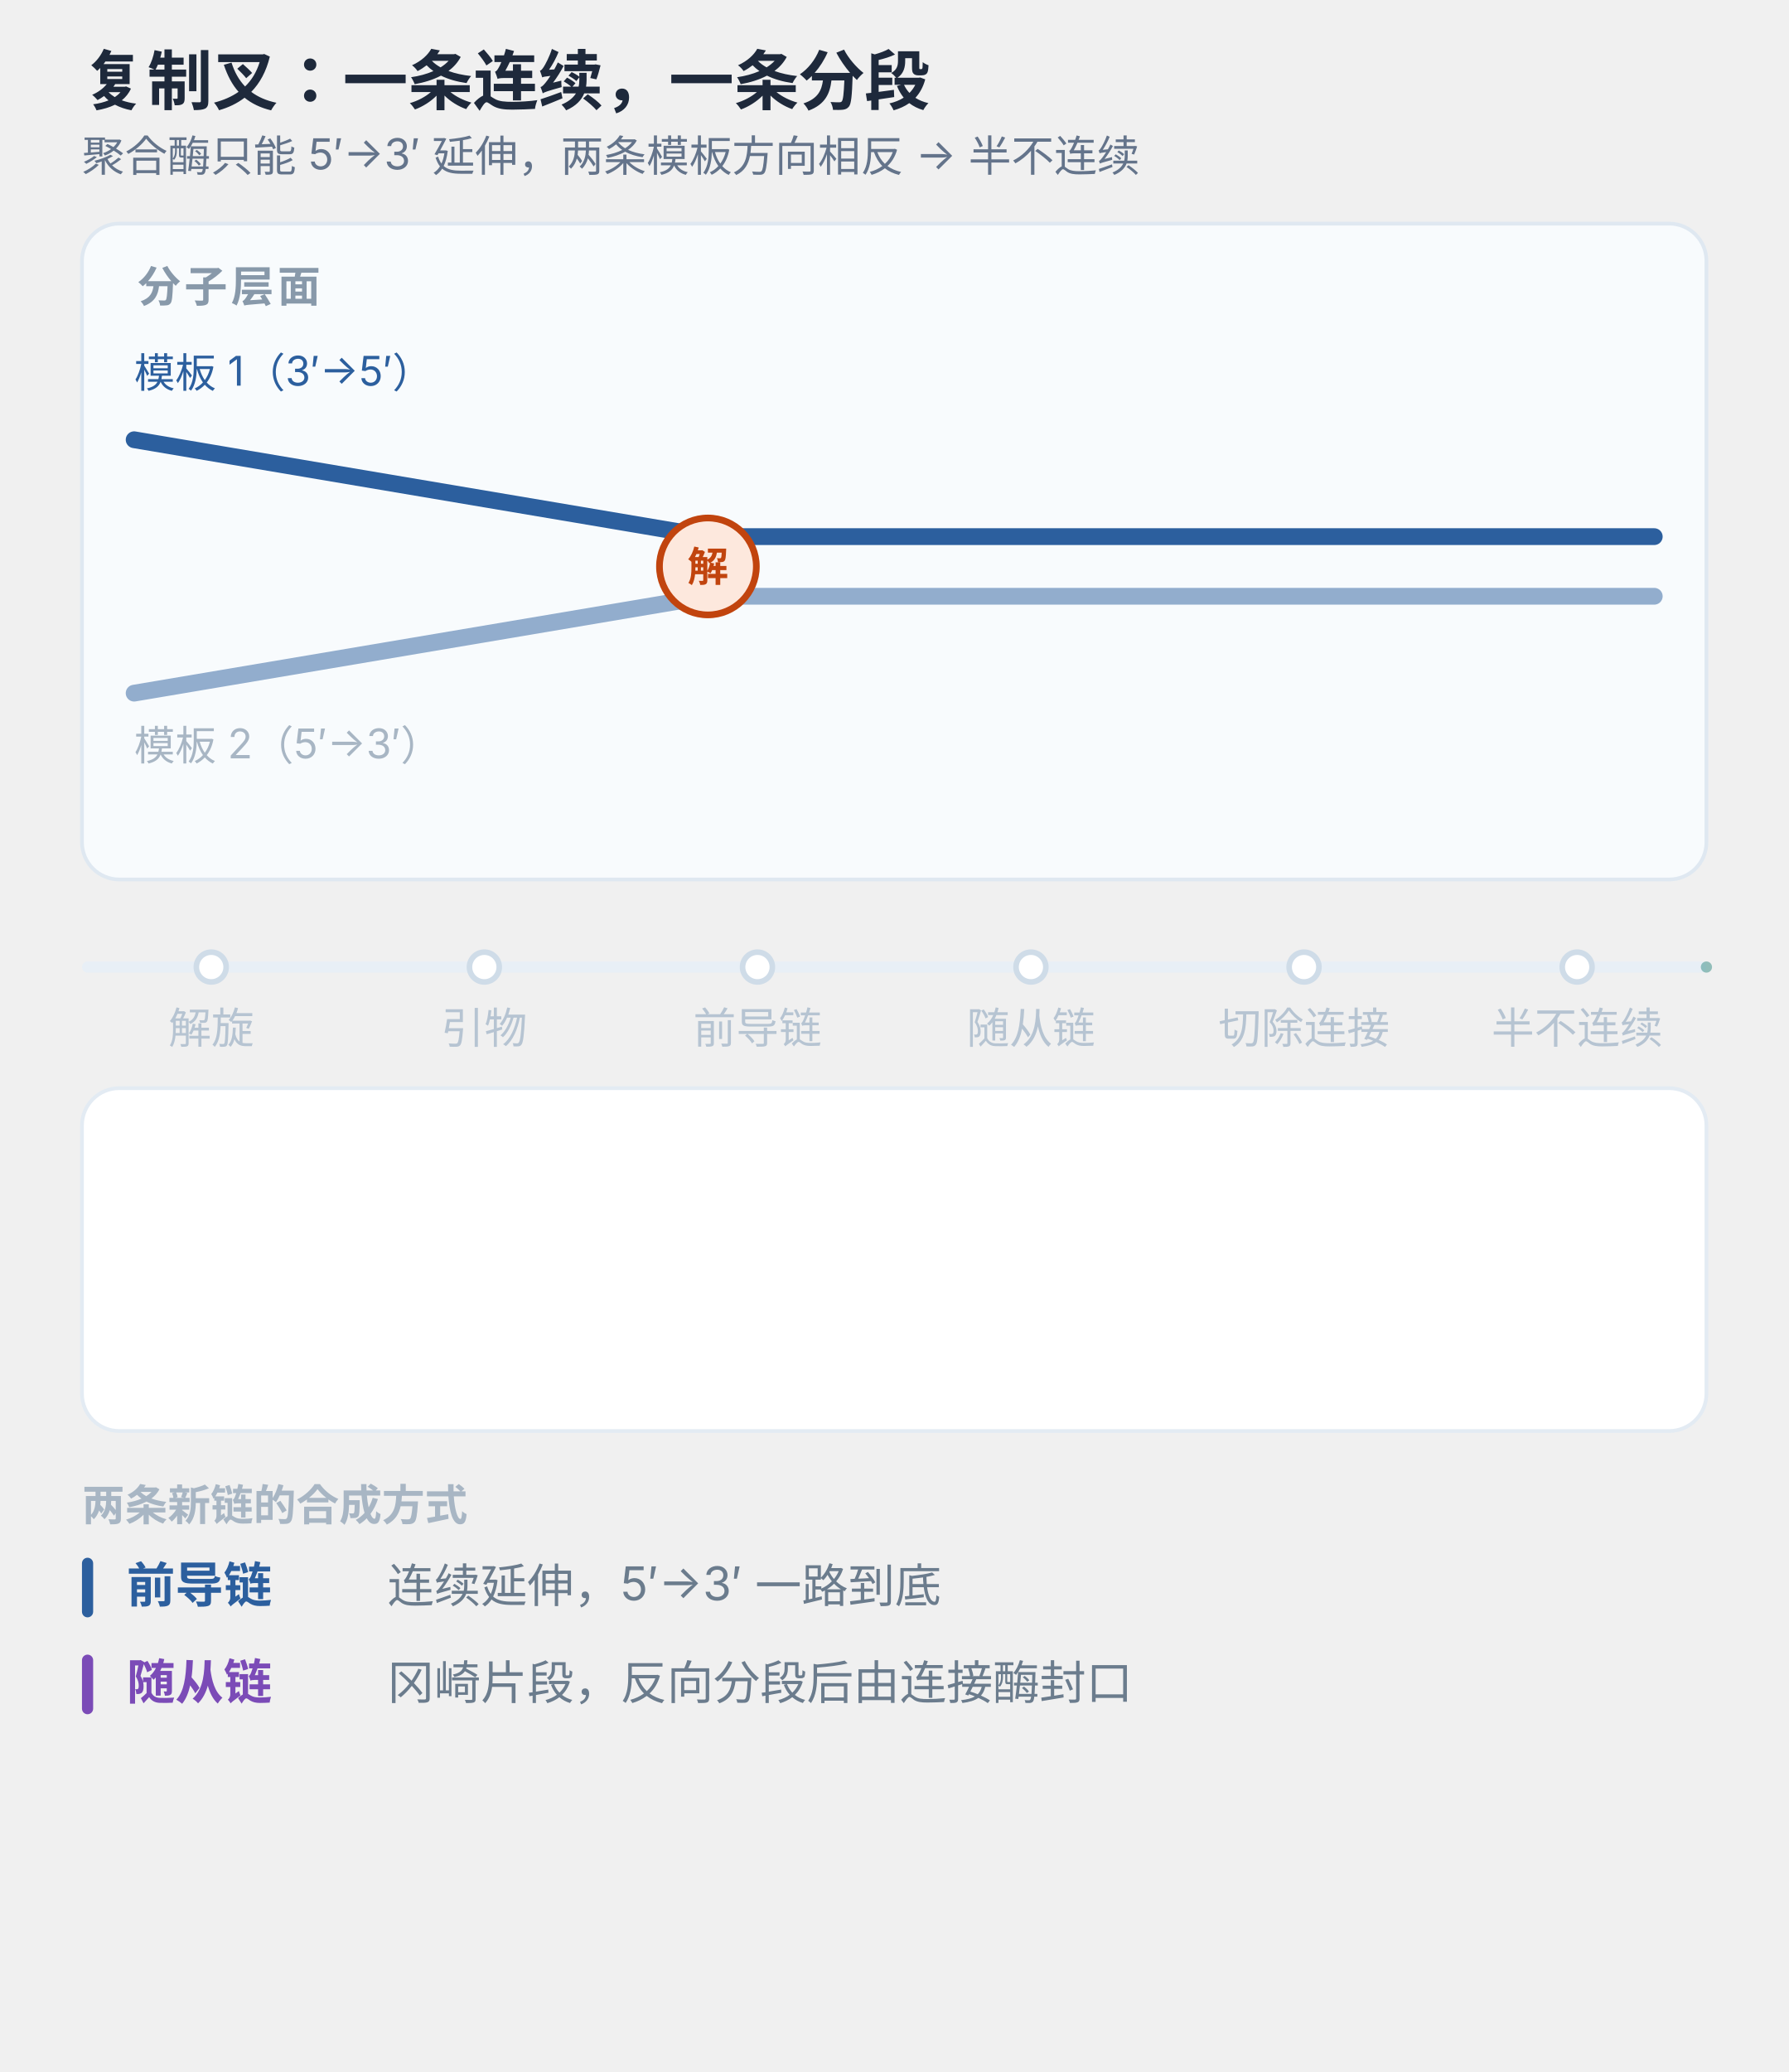
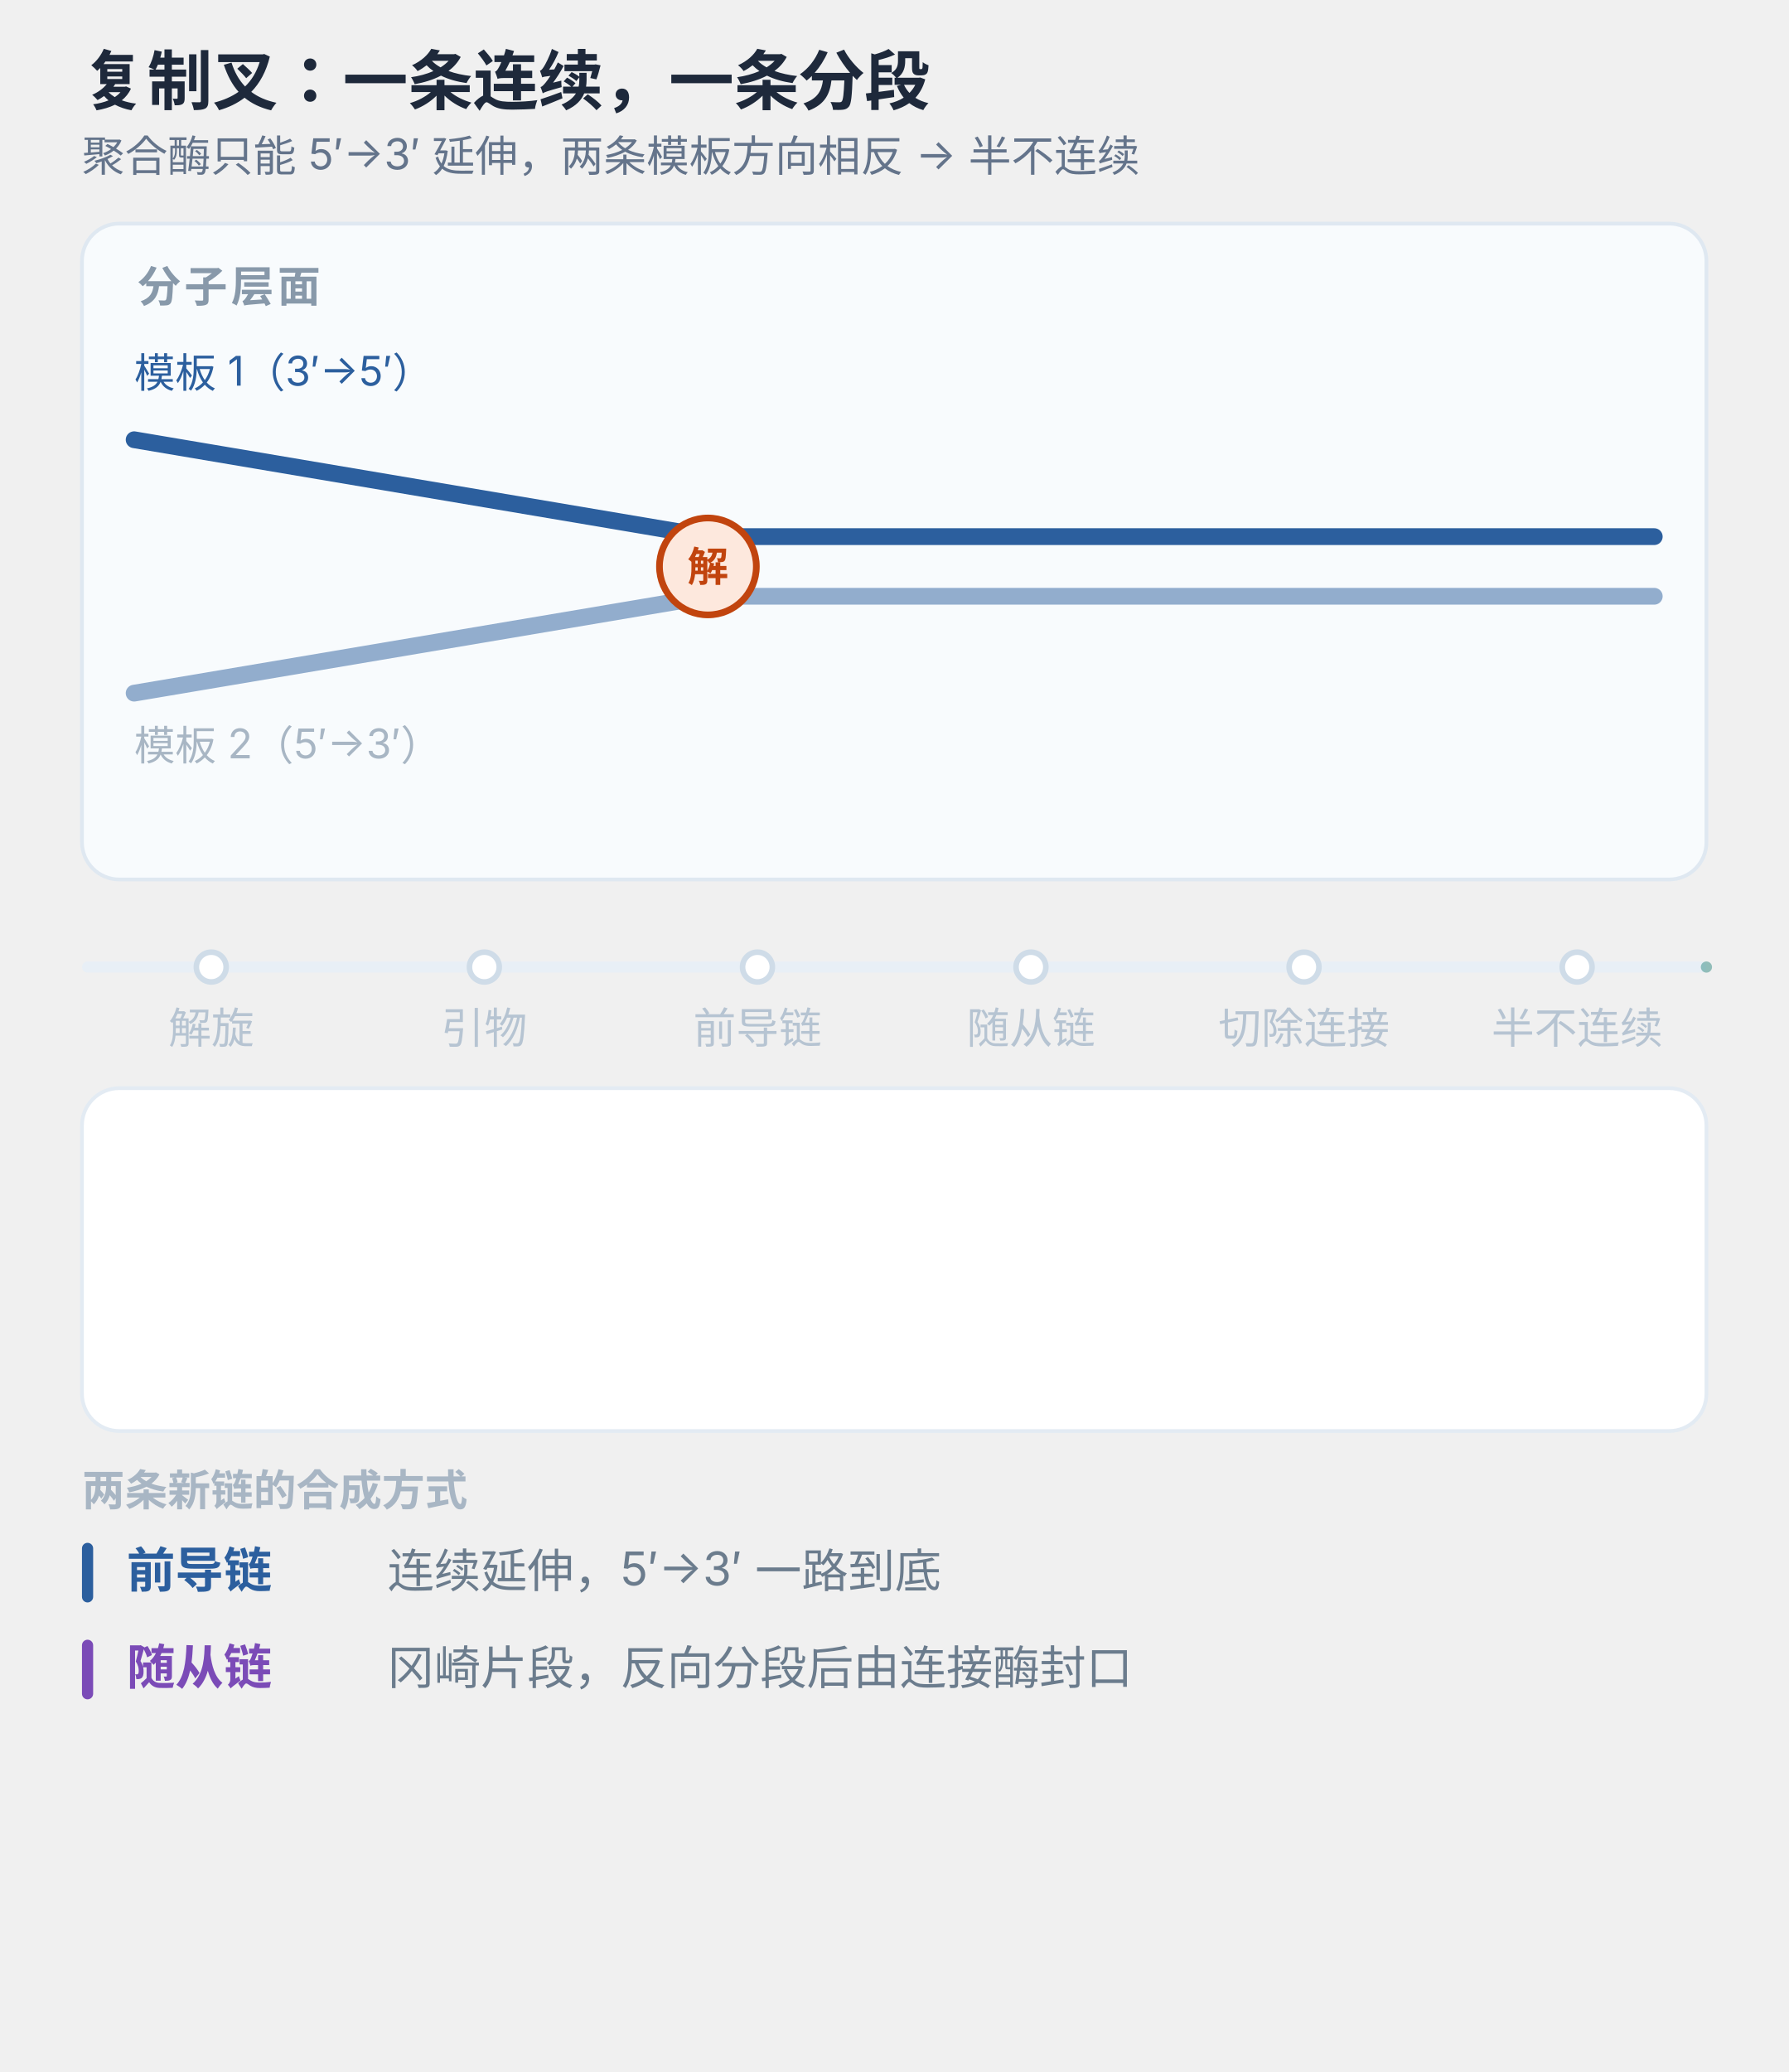
<svg xmlns="http://www.w3.org/2000/svg" viewBox="0 0 480 556" role="img" aria-labelledby="ft fd" style="background:#ffffff">
  <text x="22" y="28" font-size="17.5" font-weight="700" fill="#1e293b" font-family="-apple-system,'PingFang SC','Microsoft YaHei',sans-serif">复制叉：一条连续，一条分段</text>
  <text x="22" y="46" font-size="11.5" fill="#64748b" font-family="-apple-system,'PingFang SC','Microsoft YaHei',sans-serif">聚合酶只能 5′→3′ 延伸，两条模板方向相反 → 半不连续</text>
  <rect x="22" y="60" width="436" height="176" rx="10" fill="#f8fbfd" stroke="#dfe8f1" stroke-width="1" />
  <text x="37" y="81" font-size="11.5" fill="#8899aa" font-weight="700" letter-spacing="1" font-family="-apple-system,'PingFang SC','Microsoft YaHei',sans-serif">分子层面</text>
  <path d="M190,144 H444" stroke="#2c5f9e" stroke-width="4.5" stroke-linecap="round" />
  <path d="M190,160 H444" stroke="#2c5f9e" stroke-width="4.5" stroke-linecap="round" opacity="0.5" />
  <path d="M36,118 L190,144" stroke="#2c5f9e" stroke-width="4.5" stroke-linecap="round" />
  <path d="M36,186 L190,160" stroke="#2c5f9e" stroke-width="4.5" stroke-linecap="round" opacity="0.5" />
  <text x="36" y="104" font-size="11" fill="#2c5f9e" font-family="-apple-system,'PingFang SC','Microsoft YaHei',sans-serif">模板 1（3′→5′）</text>
  <text x="36" y="204" font-size="11" fill="#a8b6c4" font-family="-apple-system,'PingFang SC','Microsoft YaHei',sans-serif">模板 2（5′→3′）</text>
  <circle cx="190" cy="152" r="13" fill="#fde8dd" stroke="#c1440e" stroke-width="1.8" />
  <text x="190" y="156" text-anchor="middle" font-size="11" font-weight="700" fill="#c1440e" font-family="-apple-system,'PingFang SC','Microsoft YaHei',sans-serif">解</text>
  <g opacity="0">
    <animate attributeName="opacity" values="0;0;1;1;0;0" keyTimes="0;0.33;0.331;0.5;0.501;1" dur="11.0s" repeatCount="indefinite" />
    <path d="M52,125 L186,137" stroke="#2c5f9e" stroke-width="6.5" stroke-linecap="round" opacity="0.92" />
    <text x="212" y="122" font-size="11.5" fill="#2c5f9e" font-weight="700" font-family="-apple-system,'PingFang SC','Microsoft YaHei',sans-serif">前导链 · 连续</text>
  </g>
  <g opacity="0">
    <animate attributeName="opacity" values="0;0;1;1;0;0" keyTimes="0;0.5;0.501;0.67;0.671;1" dur="11.0s" repeatCount="indefinite" />
    <path d="M48,179 H72" stroke="#7b4bb7" stroke-width="6.5" stroke-linecap="round" />
    <path d="M84,179 H108" stroke="#7b4bb7" stroke-width="6.5" stroke-linecap="round" />
    <path d="M120,179 H144" stroke="#7b4bb7" stroke-width="6.5" stroke-linecap="round" />
    <path d="M156,179 H180" stroke="#7b4bb7" stroke-width="6.5" stroke-linecap="round" />
    <text x="80" y="224" font-size="11.5" fill="#7b4bb7" font-weight="700" font-family="-apple-system,'PingFang SC','Microsoft YaHei',sans-serif">随从链 · 冈崎片段（反向分段）</text>
  </g>
  <g opacity="0">
    <animate attributeName="opacity" values="0;0;1;1;0;0" keyTimes="0;0.165;0.166;0.33;0.331;1" dur="11.0s" repeatCount="indefinite" />
    <rect x="48" y="115" width="28" height="10" rx="3" fill="#0f766e" />
    <rect x="48" y="169" width="28" height="10" rx="3" fill="#0f766e" opacity="0.75" />
    <text x="148" y="136" font-size="11" fill="#0f766e" font-weight="700" font-family="-apple-system,'PingFang SC','Microsoft YaHei',sans-serif">RNA 引物</text>
  </g>
  <g opacity="0">
    <animate attributeName="opacity" values="0;0;1;1;0;0" keyTimes="0;0.67;0.671;0.835;0.836;1" dur="11.0s" repeatCount="indefinite" />
    <path d="M48,179 H186" stroke="#2f8f57" stroke-width="6.5" stroke-linecap="round" />
    <text x="200" y="206" font-size="11" fill="#2f8f57" font-weight="700" font-family="-apple-system,'PingFang SC','Microsoft YaHei',sans-serif">连接酶封口</text>
  </g>
  <rect x="22" y="258" width="436" height="3" rx="1.5" fill="#e8eff6" />
  <path d="M22,259.5 H458" stroke="#0f766e" stroke-width="3" stroke-linecap="round" opacity="0.42" stroke-dasharray="436" stroke-dashoffset="436">
    <animate attributeName="stroke-dashoffset" values="436;0" keyTimes="0;1" dur="11.0s" repeatCount="indefinite" />
  </path>
  <circle cx="56.7" cy="259.5" r="4" fill="#ffffff" stroke="#cfdce8" stroke-width="1.5" />
  <g opacity="0">
    <animate attributeName="opacity" values="1;1;0;0" keyTimes="0;0.165;0.166;1" dur="11.0s" repeatCount="indefinite" />
    <circle cx="56.7" cy="259.5" r="5.5" fill="#c1440e" />
  </g>
  <g opacity="1">
    <animate attributeName="opacity" values="0.0;0.0;1.0;1.0" keyTimes="0;0.165;0.166;1" dur="11.0s" repeatCount="indefinite" />
    <text x="56.7" y="280" text-anchor="middle" font-size="11.5" fill="#b6c4d2" font-family="-apple-system,'PingFang SC','Microsoft YaHei',sans-serif">解旋</text>
  </g>
  <g opacity="0">
    <animate attributeName="opacity" values="1;1;0;0" keyTimes="0;0.165;0.166;1" dur="11.0s" repeatCount="indefinite" />
    <text x="56.7" y="280" text-anchor="middle" font-size="11.5" font-weight="700" fill="#c1440e" font-family="-apple-system,'PingFang SC','Microsoft YaHei',sans-serif">解旋</text>
  </g>
  <circle cx="130.0" cy="259.5" r="4" fill="#ffffff" stroke="#cfdce8" stroke-width="1.5" />
  <g opacity="0">
    <animate attributeName="opacity" values="0;0;1;1;0;0" keyTimes="0;0.165;0.166;0.33;0.331;1" dur="11.0s" repeatCount="indefinite" />
    <circle cx="130.0" cy="259.5" r="5.5" fill="#0f766e" />
  </g>
  <g opacity="1">
    <animate attributeName="opacity" values="1.0;1.0;0.0;0.0;1.0;1.0" keyTimes="0;0.165;0.166;0.33;0.331;1" dur="11.0s" repeatCount="indefinite" />
    <text x="130.0" y="280" text-anchor="middle" font-size="11.5" fill="#b6c4d2" font-family="-apple-system,'PingFang SC','Microsoft YaHei',sans-serif">引物</text>
  </g>
  <g opacity="0">
    <animate attributeName="opacity" values="0;0;1;1;0;0" keyTimes="0;0.165;0.166;0.33;0.331;1" dur="11.0s" repeatCount="indefinite" />
    <text x="130.0" y="280" text-anchor="middle" font-size="11.5" font-weight="700" fill="#0f766e" font-family="-apple-system,'PingFang SC','Microsoft YaHei',sans-serif">引物</text>
  </g>
  <circle cx="203.3" cy="259.5" r="4" fill="#ffffff" stroke="#cfdce8" stroke-width="1.5" />
  <g opacity="0">
    <animate attributeName="opacity" values="0;0;1;1;0;0" keyTimes="0;0.33;0.331;0.5;0.501;1" dur="11.0s" repeatCount="indefinite" />
    <circle cx="203.3" cy="259.5" r="5.5" fill="#2c5f9e" />
  </g>
  <g opacity="1">
    <animate attributeName="opacity" values="1.0;1.0;0.0;0.0;1.0;1.0" keyTimes="0;0.33;0.331;0.5;0.501;1" dur="11.0s" repeatCount="indefinite" />
    <text x="203.3" y="280" text-anchor="middle" font-size="11.5" fill="#b6c4d2" font-family="-apple-system,'PingFang SC','Microsoft YaHei',sans-serif">前导链</text>
  </g>
  <g opacity="0">
    <animate attributeName="opacity" values="0;0;1;1;0;0" keyTimes="0;0.33;0.331;0.5;0.501;1" dur="11.0s" repeatCount="indefinite" />
    <text x="203.3" y="280" text-anchor="middle" font-size="11.5" font-weight="700" fill="#2c5f9e" font-family="-apple-system,'PingFang SC','Microsoft YaHei',sans-serif">前导链</text>
  </g>
  <circle cx="276.7" cy="259.5" r="4" fill="#ffffff" stroke="#cfdce8" stroke-width="1.5" />
  <g opacity="0">
    <animate attributeName="opacity" values="0;0;1;1;0;0" keyTimes="0;0.5;0.501;0.67;0.671;1" dur="11.0s" repeatCount="indefinite" />
    <circle cx="276.7" cy="259.5" r="5.5" fill="#7b4bb7" />
  </g>
  <g opacity="1">
    <animate attributeName="opacity" values="1.0;1.0;0.0;0.0;1.0;1.0" keyTimes="0;0.5;0.501;0.67;0.671;1" dur="11.0s" repeatCount="indefinite" />
    <text x="276.7" y="280" text-anchor="middle" font-size="11.5" fill="#b6c4d2" font-family="-apple-system,'PingFang SC','Microsoft YaHei',sans-serif">随从链</text>
  </g>
  <g opacity="0">
    <animate attributeName="opacity" values="0;0;1;1;0;0" keyTimes="0;0.5;0.501;0.67;0.671;1" dur="11.0s" repeatCount="indefinite" />
    <text x="276.7" y="280" text-anchor="middle" font-size="11.5" font-weight="700" fill="#7b4bb7" font-family="-apple-system,'PingFang SC','Microsoft YaHei',sans-serif">随从链</text>
  </g>
  <circle cx="350.0" cy="259.5" r="4" fill="#ffffff" stroke="#cfdce8" stroke-width="1.5" />
  <g opacity="0">
    <animate attributeName="opacity" values="0;0;1;1;0;0" keyTimes="0;0.67;0.671;0.835;0.836;1" dur="11.0s" repeatCount="indefinite" />
    <circle cx="350.0" cy="259.5" r="5.5" fill="#c1440e" />
  </g>
  <g opacity="1">
    <animate attributeName="opacity" values="1.0;1.0;0.0;0.0;1.0;1.0" keyTimes="0;0.67;0.671;0.835;0.836;1" dur="11.0s" repeatCount="indefinite" />
    <text x="350.0" y="280" text-anchor="middle" font-size="11.5" fill="#b6c4d2" font-family="-apple-system,'PingFang SC','Microsoft YaHei',sans-serif">切除连接</text>
  </g>
  <g opacity="0">
    <animate attributeName="opacity" values="0;0;1;1;0;0" keyTimes="0;0.67;0.671;0.835;0.836;1" dur="11.0s" repeatCount="indefinite" />
    <text x="350.0" y="280" text-anchor="middle" font-size="11.5" font-weight="700" fill="#c1440e" font-family="-apple-system,'PingFang SC','Microsoft YaHei',sans-serif">切除连接</text>
  </g>
  <circle cx="423.3" cy="259.5" r="4" fill="#ffffff" stroke="#cfdce8" stroke-width="1.5" />
  <g opacity="0">
    <animate attributeName="opacity" values="0;0;1;1" keyTimes="0;0.835;0.836;1" dur="11.0s" repeatCount="indefinite" />
    <circle cx="423.3" cy="259.5" r="5.5" fill="#2f8f57" />
  </g>
  <g opacity="1">
    <animate attributeName="opacity" values="1.0;1.0;0.0;0.0" keyTimes="0;0.835;0.836;1" dur="11.0s" repeatCount="indefinite" />
    <text x="423.3" y="280" text-anchor="middle" font-size="11.5" fill="#b6c4d2" font-family="-apple-system,'PingFang SC','Microsoft YaHei',sans-serif">半不连续</text>
  </g>
  <g opacity="0">
    <animate attributeName="opacity" values="0;0;1;1" keyTimes="0;0.835;0.836;1" dur="11.0s" repeatCount="indefinite" />
    <text x="423.3" y="280" text-anchor="middle" font-size="11.5" font-weight="700" fill="#2f8f57" font-family="-apple-system,'PingFang SC','Microsoft YaHei',sans-serif">半不连续</text>
  </g>
  <rect x="22" y="292" width="436" height="92" rx="10" fill="#ffffff" stroke="#e3ebf3" stroke-width="1" />
  <g opacity="0">
    <animate attributeName="opacity" values="1;1;0;0" keyTimes="0;0.165;0.166;1" dur="11.0s" repeatCount="indefinite" />
    <rect x="22" y="293" width="3" height="90" fill="#c1440e" opacity="0.85" />
    <text x="40" y="318" font-size="11.5" fill="#a8b6c4" font-weight="700" font-family="-apple-system,'PingFang SC','Microsoft YaHei',sans-serif">因为</text>
    <text x="78" y="318" font-size="12.5" fill="#6b7c8d" font-family="-apple-system,'PingFang SC','Microsoft YaHei',sans-serif">解旋酶打断碱基对间的氢键，双链被拉开</text>
    <text x="40" y="354" font-size="11.5" fill="#c1440e" font-weight="700" font-family="-apple-system,'PingFang SC','Microsoft YaHei',sans-serif">所以</text>
    <text x="78" y="354" font-size="14.5" fill="#c1440e" font-weight="700" font-family="-apple-system,'PingFang SC','Microsoft YaHei',sans-serif">形成 Y 形复制叉，两条模板暴露</text>
  </g>
  <g opacity="0">
    <animate attributeName="opacity" values="0;0;1;1;0;0" keyTimes="0;0.165;0.166;0.33;0.331;1" dur="11.0s" repeatCount="indefinite" />
    <rect x="22" y="293" width="3" height="90" fill="#0f766e" opacity="0.85" />
    <text x="40" y="318" font-size="11.5" fill="#a8b6c4" font-weight="700" font-family="-apple-system,'PingFang SC','Microsoft YaHei',sans-serif">因为</text>
    <text x="78" y="318" font-size="12.5" fill="#6b7c8d" font-family="-apple-system,'PingFang SC','Microsoft YaHei',sans-serif">引物酶先合成一段 RNA 引物（不需引物即可起始）</text>
    <text x="40" y="354" font-size="11.5" fill="#0f766e" font-weight="700" font-family="-apple-system,'PingFang SC','Microsoft YaHei',sans-serif">所以</text>
    <text x="78" y="354" font-size="14.5" fill="#0f766e" font-weight="700" font-family="-apple-system,'PingFang SC','Microsoft YaHei',sans-serif">DNA 聚合酶有了 3′-OH，才能开始延伸</text>
  </g>
  <g opacity="0">
    <animate attributeName="opacity" values="0;0;1;1;0;0" keyTimes="0;0.33;0.331;0.5;0.501;1" dur="11.0s" repeatCount="indefinite" />
    <rect x="22" y="293" width="3" height="90" fill="#2c5f9e" opacity="0.85" />
    <text x="40" y="318" font-size="11.5" fill="#a8b6c4" font-weight="700" font-family="-apple-system,'PingFang SC','Microsoft YaHei',sans-serif">因为</text>
    <text x="78" y="318" font-size="12.5" fill="#6b7c8d" font-family="-apple-system,'PingFang SC','Microsoft YaHei',sans-serif">沿解旋方向连续延伸，5′→3′ 一路到底</text>
    <text x="40" y="354" font-size="11.5" fill="#2c5f9e" font-weight="700" font-family="-apple-system,'PingFang SC','Microsoft YaHei',sans-serif">所以</text>
    <text x="78" y="354" font-size="14.5" fill="#2c5f9e" font-weight="700" font-family="-apple-system,'PingFang SC','Microsoft YaHei',sans-serif">一条链连续合成，无需拼补</text>
  </g>
  <g opacity="0">
    <animate attributeName="opacity" values="0;0;1;1;0;0" keyTimes="0;0.5;0.501;0.67;0.671;1" dur="11.0s" repeatCount="indefinite" />
    <rect x="22" y="293" width="3" height="90" fill="#7b4bb7" opacity="0.85" />
    <text x="40" y="318" font-size="11.5" fill="#a8b6c4" font-weight="700" font-family="-apple-system,'PingFang SC','Microsoft YaHei',sans-serif">因为</text>
    <text x="78" y="318" font-size="12.5" fill="#6b7c8d" font-family="-apple-system,'PingFang SC','Microsoft YaHei',sans-serif">模板方向相反，只能反向分段合成</text>
    <text x="40" y="354" font-size="11.5" fill="#7b4bb7" font-weight="700" font-family="-apple-system,'PingFang SC','Microsoft YaHei',sans-serif">所以</text>
    <text x="78" y="354" font-size="14.5" fill="#7b4bb7" font-weight="700" font-family="-apple-system,'PingFang SC','Microsoft YaHei',sans-serif">形成许多冈崎片段，再连成完整链</text>
  </g>
  <g opacity="0">
    <animate attributeName="opacity" values="0;0;1;1;0;0" keyTimes="0;0.67;0.671;0.835;0.836;1" dur="11.0s" repeatCount="indefinite" />
    <rect x="22" y="293" width="3" height="90" fill="#c1440e" opacity="0.85" />
    <text x="40" y="318" font-size="11.5" fill="#a8b6c4" font-weight="700" font-family="-apple-system,'PingFang SC','Microsoft YaHei',sans-serif">因为</text>
    <text x="78" y="318" font-size="12.5" fill="#6b7c8d" font-family="-apple-system,'PingFang SC','Microsoft YaHei',sans-serif">聚合酶Ⅰ 切掉 RNA 引物并补 DNA，连接酶封口</text>
    <text x="40" y="354" font-size="11.5" fill="#c1440e" font-weight="700" font-family="-apple-system,'PingFang SC','Microsoft YaHei',sans-serif">所以</text>
    <text x="78" y="354" font-size="14.5" fill="#c1440e" font-weight="700" font-family="-apple-system,'PingFang SC','Microsoft YaHei',sans-serif">片段连成长链，两条新链都完整</text>
  </g>
  <g opacity="0">
    <animate attributeName="opacity" values="0;0;1;1" keyTimes="0;0.835;0.836;1" dur="11.0s" repeatCount="indefinite" />
    <rect x="22" y="293" width="3" height="90" fill="#2f8f57" opacity="0.85" />
    <text x="40" y="318" font-size="11.5" fill="#a8b6c4" font-weight="700" font-family="-apple-system,'PingFang SC','Microsoft YaHei',sans-serif">因为</text>
    <text x="78" y="318" font-size="12.5" fill="#6b7c8d" font-family="-apple-system,'PingFang SC','Microsoft YaHei',sans-serif">一条连续、一条分段 —— 这就是半不连续</text>
    <text x="40" y="354" font-size="11.5" fill="#2f8f57" font-weight="700" font-family="-apple-system,'PingFang SC','Microsoft YaHei',sans-serif">所以</text>
    <text x="78" y="354" font-size="14.5" fill="#2f8f57" font-weight="700" font-family="-apple-system,'PingFang SC','Microsoft YaHei',sans-serif">根源是聚合酶只能 5′→3′ 延伸</text>
  </g>
-   <text x="22" y="408" font-size="11.5" fill="#a8b6c4" font-weight="700" font-family="-apple-system,'PingFang SC','Microsoft YaHei',sans-serif">两条新链的合成方式</text>
-   <rect x="22" y="418" width="3" height="16" rx="1.5" fill="#2c5f9e" />
-   <text x="34" y="430" font-size="13" font-weight="700" fill="#2c5f9e" font-family="-apple-system,'PingFang SC','Microsoft YaHei',sans-serif">前导链</text>
-   <text x="104" y="430" font-size="12.5" fill="#6b7c8d" font-family="-apple-system,'PingFang SC','Microsoft YaHei',sans-serif">连续延伸，5′→3′ 一路到底</text>
-   <rect x="22" y="444" width="3" height="16" rx="1.5" fill="#7b4bb7" />
-   <text x="34" y="456" font-size="13" font-weight="700" fill="#7b4bb7" font-family="-apple-system,'PingFang SC','Microsoft YaHei',sans-serif">随从链</text>
-   <text x="104" y="456" font-size="12.5" fill="#6b7c8d" font-family="-apple-system,'PingFang SC','Microsoft YaHei',sans-serif">冈崎片段，反向分段后由连接酶封口</text>
+   <text x="22" y="404" font-size="11.5" fill="#a8b6c4" font-weight="700" font-family="-apple-system,'PingFang SC','Microsoft YaHei',sans-serif">两条新链的合成方式</text>
+   <rect x="22" y="414" width="3" height="16" rx="1.5" fill="#2c5f9e" />
+   <text x="34" y="426" font-size="13" font-weight="700" fill="#2c5f9e" font-family="-apple-system,'PingFang SC','Microsoft YaHei',sans-serif">前导链</text>
+   <text x="104" y="426" font-size="12.5" fill="#6b7c8d" font-family="-apple-system,'PingFang SC','Microsoft YaHei',sans-serif">连续延伸，5′→3′ 一路到底</text>
+   <rect x="22" y="440" width="3" height="16" rx="1.5" fill="#7b4bb7" />
+   <text x="34" y="452" font-size="13" font-weight="700" fill="#7b4bb7" font-family="-apple-system,'PingFang SC','Microsoft YaHei',sans-serif">随从链</text>
+   <text x="104" y="452" font-size="12.5" fill="#6b7c8d" font-family="-apple-system,'PingFang SC','Microsoft YaHei',sans-serif">冈崎片段，反向分段后由连接酶封口</text>
</svg>
